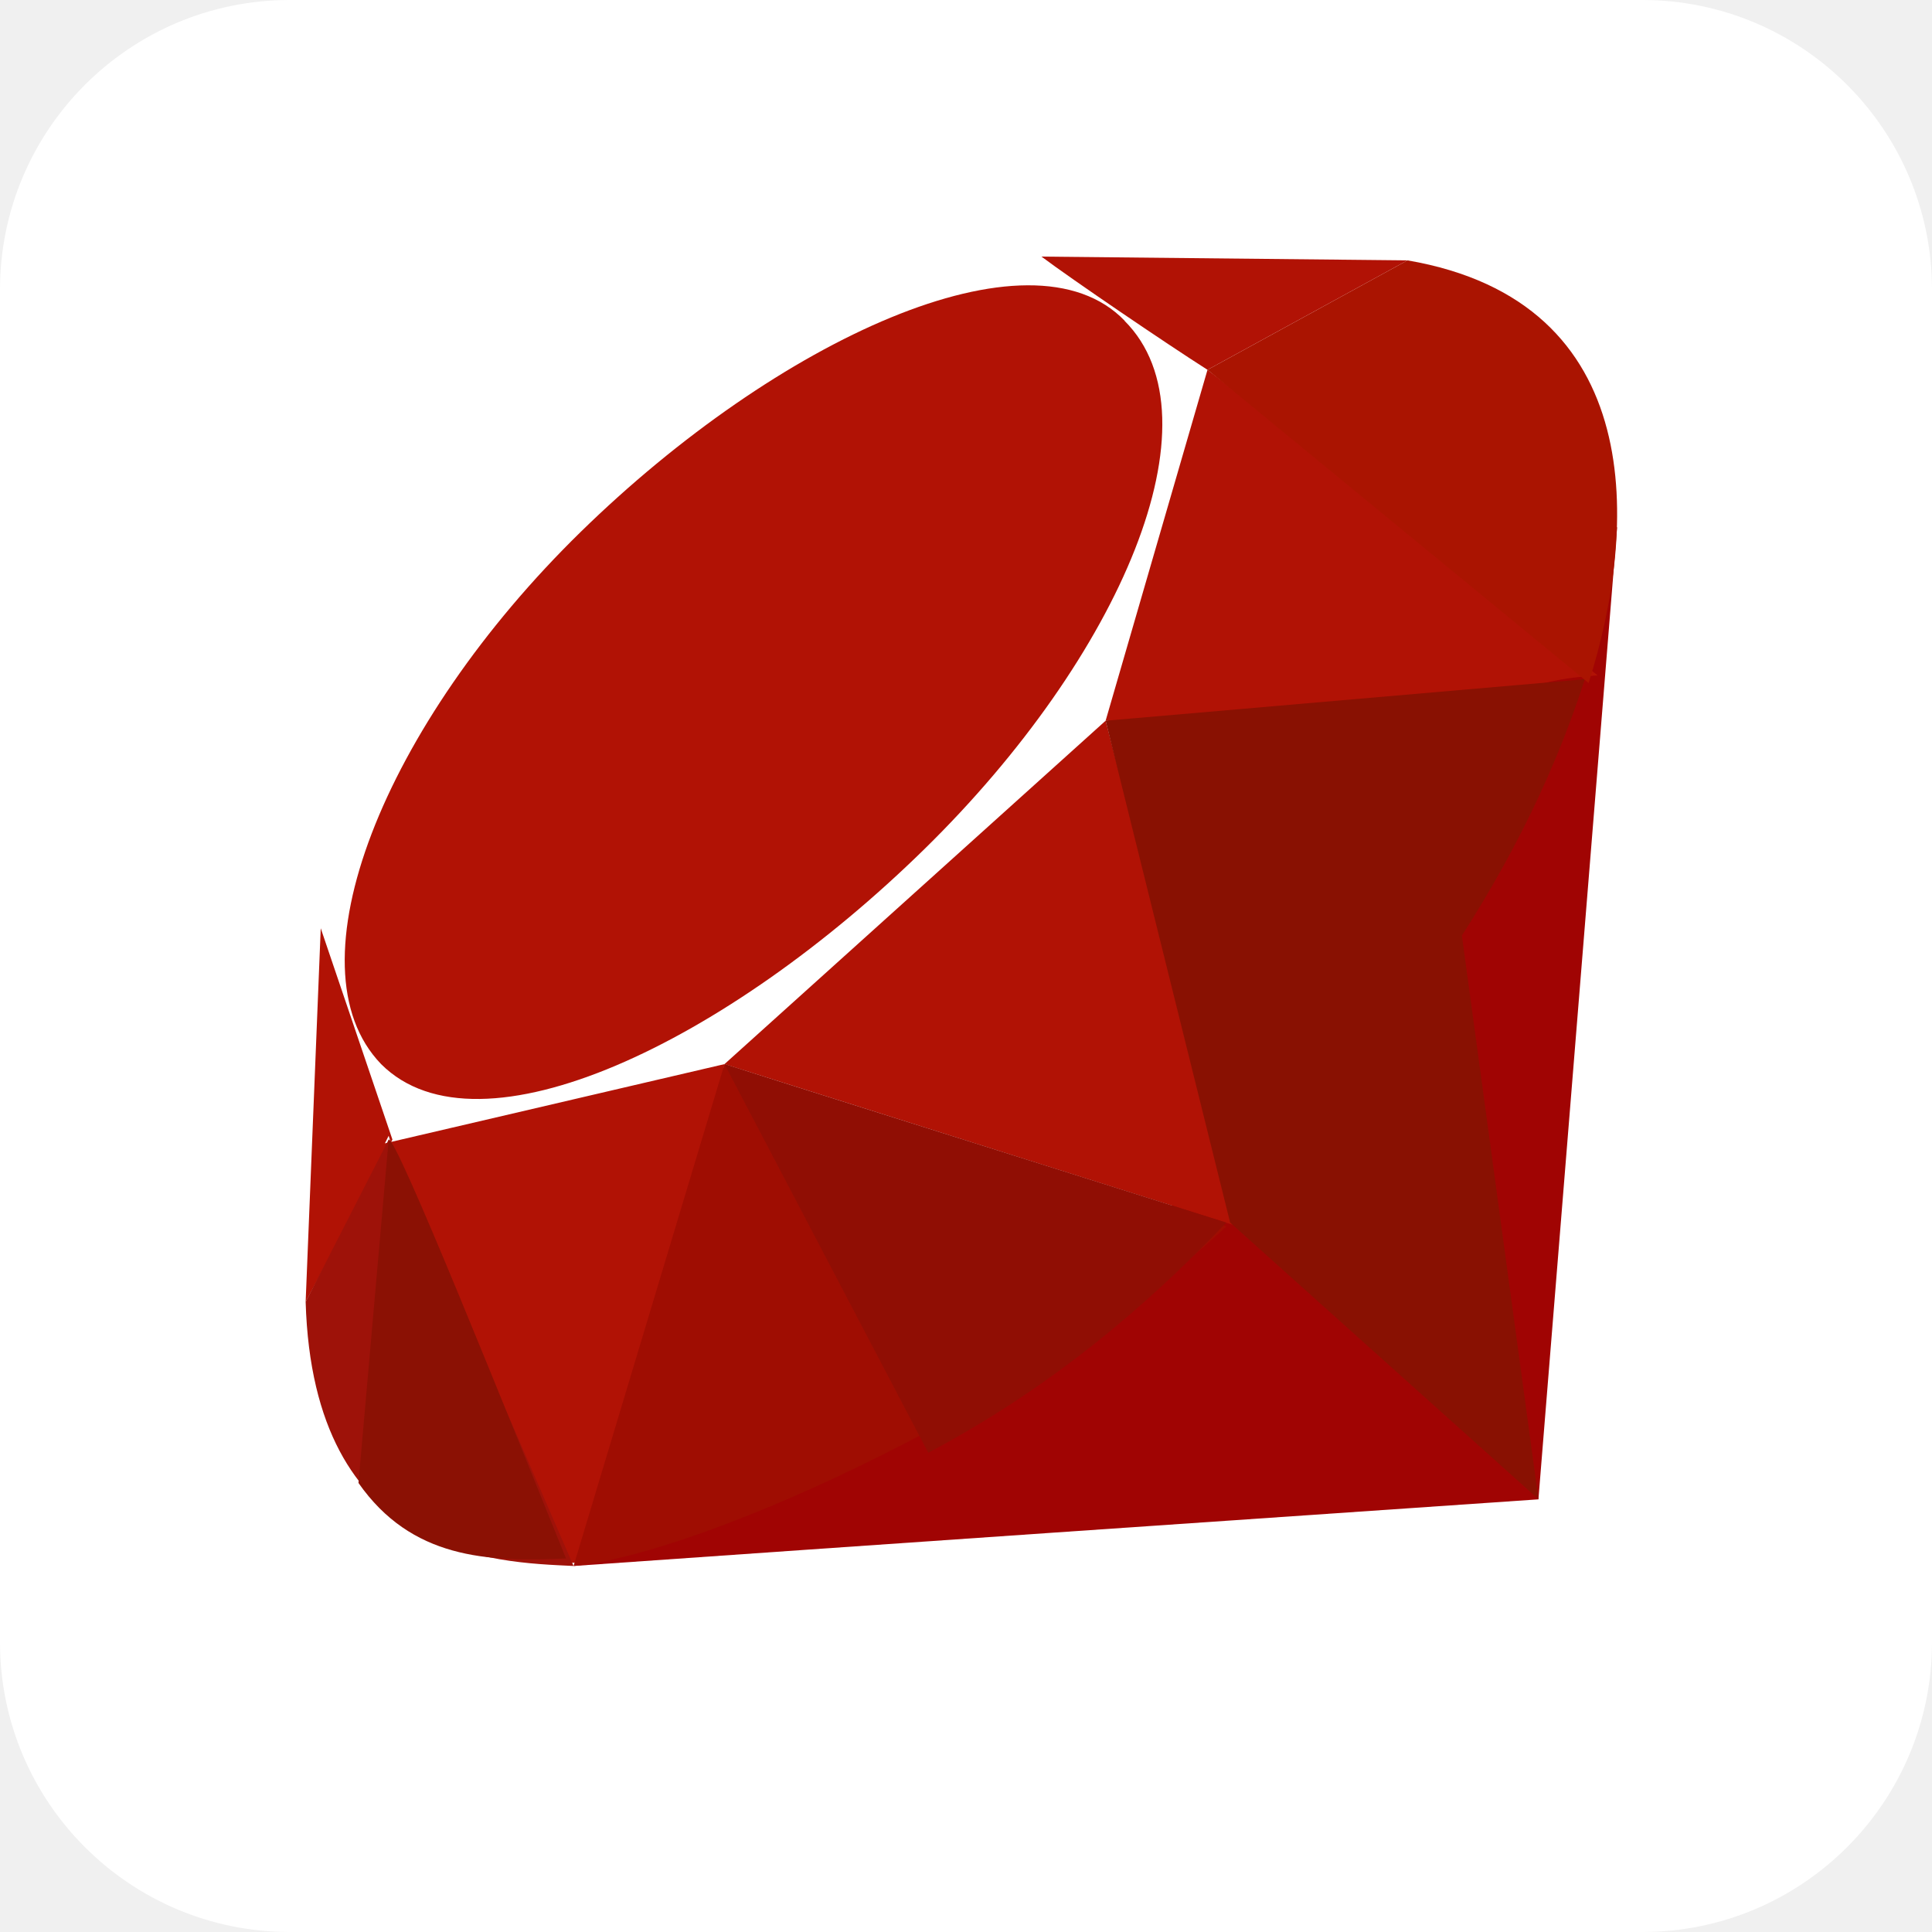
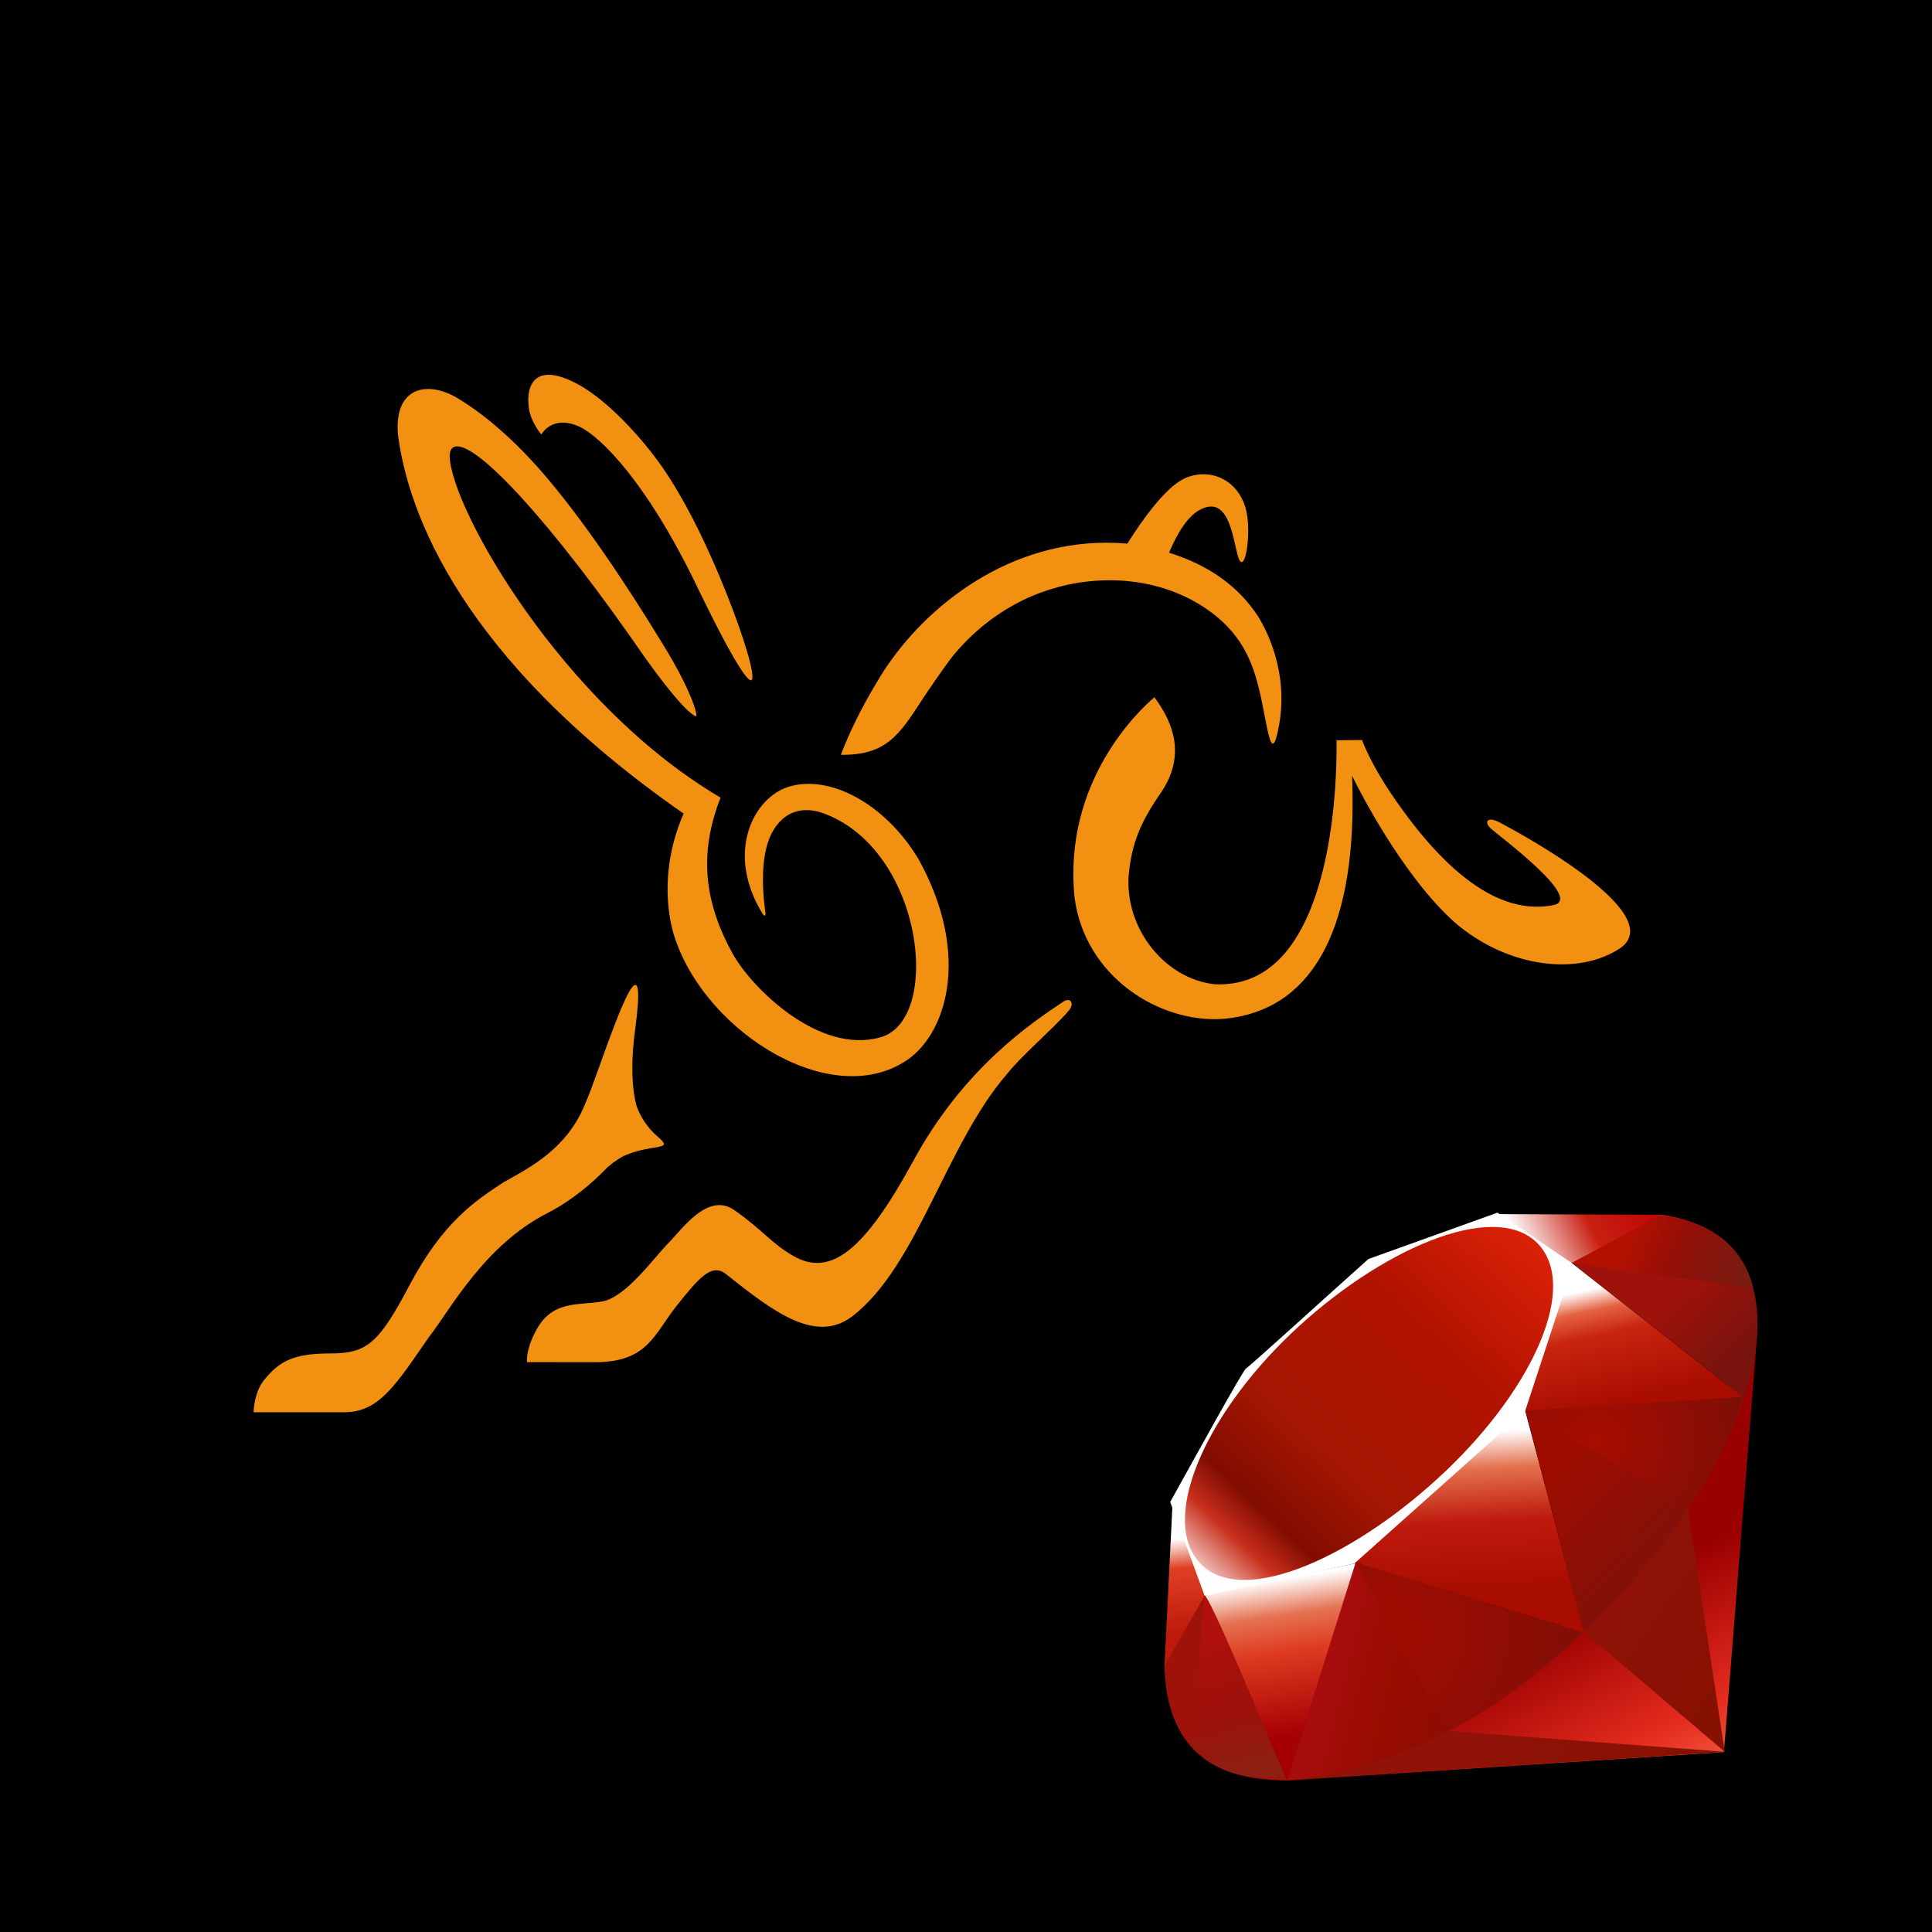
- <svg xmlns="http://www.w3.org/2000/svg" aria-label="Ruby" role="img" viewBox="0 0 512 512">
-   <rect width="512" height="512" rx="15%" fill="#ffffff" />
-   <path d="M407.7 397.3l20.86-257.7L348.02 297l-196 118c80.86-5.675 171.2-11.87 255.7-17.66z" fill="#a00403" />
-   <path d="M423.39 178.977L320 98l-27 93c109.797 9.317 91.763-9.646 130.39-12.023zM192 282l136 43-35-134zm-89 19c44 139 55 169 89-19l-90 21zM276 68l97 1-53 29c-11-7-36-24-44-30z M85 246l-4 99 23-43z M298 85c26 26-1 89-53 140s-118 83-144 57c-25-25.89.7-90 52.85-141s119.2-82 144.2-56z" fill="#b11205" />
-   <path d="M192 282l133 43c-48 45-137.5 86.5-173 90z" fill="#9f0d02" />
-   <path d="M293 191l33 133c40-42 76-88 94-144zm114.7 206.3L387.02 245 326 324z" fill="#891102" />
-   <path d="M421 181c13-41 16-101-48-112l-53 29z" fill="#aa1401" />
-   <path d="M81 345c2 68 50 69 71 70l-49-113z" fill="#9e1209" />
-   <path d="M192 282l54 103c32-17 57-38 79-61z" fill="#900e04" />
-   <path d="M103 302l-8 91c14 20 34 21 55 20-15-37-45-112-47-111z" fill="#8b1104" />
+ <svg xmlns="http://www.w3.org/2000/svg" viewBox="0 0 80 80" fill="none">
+   <rect width="80" height="80" fill="black" />
+   <path d="M21.822 56.403C21.822 56.403 24.63 56.409 24.634 56.406C26.831 56.406 27.077 55.25 28.025 54.061C28.972 52.871 29.473 52.308 30.054 52.749C32.097 54.386 33.798 55.631 35.286 54.51C37.981 52.446 39.171 47.386 41.694 44.477C42.282 43.724 43.597 42.608 44.222 41.886C44.516 41.577 44.347 41.284 44.045 41.465C42.773 42.32 39.905 44.189 37.782 48.137C35.821 51.714 34.404 52.935 32.821 51.987C32.01 51.534 31.512 50.881 30.409 50.109C29.305 49.337 28.23 50.92 27.663 51.488C27.095 52.055 25.941 53.699 24.948 53.888C23.955 54.077 22.844 53.794 22.159 55.165C21.757 55.945 21.822 56.403 21.822 56.403Z" fill="#F29111" />
+   <path d="M47.801 28.872C48.958 30.429 48.872 31.757 47.937 33.017C47.271 34.024 46.865 34.865 46.737 36.229C46.567 38.48 48.272 40.553 50.315 40.757C51.339 40.8 52.225 40.46 52.954 39.74C55.37 37.351 55.359 31.533 55.342 30.655L56.395 30.642C56.504 30.921 56.864 31.769 57.598 32.856C60.301 36.858 62.547 37.839 64.345 37.475C65.577 37.193 62.008 34.573 61.718 34.294C61.428 34.015 61.615 33.783 62.134 34.075C62.299 34.169 69.17 37.74 67.118 39.242C65.396 40.416 62.474 40.101 60.266 38.22C58.035 36.254 56.148 32.445 56.13 32.407L56.007 32.159C56.007 32.159 55.99 32.125 55.989 32.163C55.992 32.288 56.001 32.65 56.004 32.736C56.111 38.664 54.246 41.844 50.693 42.187C47.996 42.397 44.888 40.416 44.489 37.114C44.04 32.346 47.152 29.425 47.801 28.872Z" fill="#F29111" />
+   <path d="M22.416 17.992C22.416 17.992 22.858 17.144 24.007 17.674C24.911 18.111 26.762 19.999 28.729 24.009C32.209 31.249 31.376 27.612 29.769 23.806C29.102 22.225 28.328 20.666 27.474 19.417C26.609 18.153 25.205 16.631 23.998 15.948C22.17 14.93 21.769 15.927 21.896 16.876C21.967 17.468 22.416 17.992 22.416 17.992Z" fill="#F29111" />
+   <path d="M10.949 57.126C11.599 56.335 12.191 56.043 13.685 56.043C15.197 56.043 15.685 55.622 16.949 53.233C18.346 50.591 19.684 49.718 20.868 48.946C21.949 48.339 23.474 47.568 24.22 45.731C24.38 45.377 24.588 44.799 24.828 44.129L24.846 44.081C25.112 43.337 25.425 42.468 25.753 41.681L25.756 41.697C25.756 41.697 26.769 39.124 26.303 42.608C26.094 44.176 26.189 45.166 26.356 45.789C26.51 46.218 26.78 46.681 27.255 47.085C27.912 47.644 27.08 47.364 25.961 47.808C25.701 47.91 25.44 48.094 25.173 48.318C24.52 48.996 23.673 49.715 22.666 50.232C20.04 51.576 18.645 54.233 17.759 55.369L17.524 55.709C16.288 57.495 15.608 58.478 14.254 58.478C14.254 58.478 10.503 58.482 10.5 58.478C10.508 58.26 10.565 57.595 10.949 57.126Z" fill="#F29111" />
+   <path d="M36.476 27.972C38.09 25.365 41.457 22.472 45.826 22.472C46.102 22.472 46.384 22.484 46.669 22.509C46.673 22.509 46.677 22.51 46.68 22.51C47.313 21.506 48.251 20.195 49.034 19.819C49.944 19.382 51.157 19.726 51.558 20.976C51.831 21.828 51.617 23.437 51.376 23.264C51.069 23.044 51.103 20.214 49.584 21.17C48.997 21.54 48.553 22.534 48.409 22.888C50.031 23.391 51.257 24.26 52.068 25.482C52.588 26.306 53.436 28.17 52.879 30.428C52.632 31.427 52.487 30.189 52.218 28.89C51.969 27.796 51.648 26.579 50.383 25.534C49.118 24.489 47.248 23.834 45.032 24.079C42.885 24.32 40.96 25.379 39.537 27.062C39.185 27.478 38.338 28.734 38.18 28.978C37.232 30.441 36.69 31.275 34.819 31.256C35.118 30.462 35.624 29.349 36.476 27.972Z" fill="#F29111" />
+   <path d="M18.991 16.514C20.002 17.133 21.244 18.142 22.573 19.698C24.025 21.4 25.687 23.783 27.513 26.782C28.576 28.527 28.885 29.54 28.828 29.659C28.827 29.659 28.827 29.659 28.827 29.659C28.798 29.659 28.411 29.61 26.693 27.21C22.904 21.706 19.578 18.061 18.771 18.523L18.768 18.524C18.672 18.584 18.621 18.708 18.619 18.893C18.681 21.051 23.273 29.167 29.837 33.028C28.878 35.462 29.233 37.492 30.341 39.496C31.101 40.869 33.89 43.686 36.467 42.95C39.043 42.213 38.232 35.075 33.995 33.641C32.783 33.27 32.018 34.029 31.747 35.053C31.491 36.02 31.61 37.208 31.692 37.773C31.722 37.979 31.627 37.921 31.571 37.83C30.025 35.293 31.202 33.038 32.645 32.582C34.33 32.05 36.627 33.258 38.016 35.544C40.248 39.54 39.197 42.923 37.409 43.992C34.197 45.956 28.944 42.529 27.844 38.504C27.432 36.83 27.686 35.097 28.307 33.688C18.993 27.211 16.903 21.136 16.489 18.079C16.265 16.075 17.643 15.688 18.991 16.514Z" fill="#F29111" />
+   <g clip-path="url(#clip0_1609_99)">
+     <path fill-rule="evenodd" clip-rule="evenodd" d="M67.25 65.737L53.221 73.733L71.384 72.55L72.784 54.969L67.25 65.737Z" fill="url(#paint0_linear_1609_99)" />
+     <path fill-rule="evenodd" clip-rule="evenodd" d="M71.416 72.538L69.855 62.194L65.602 67.585L71.416 72.538Z" fill="url(#paint1_linear_1609_99)" />
+     <path fill-rule="evenodd" clip-rule="evenodd" d="M71.436 72.538L59.999 71.676L53.284 73.71L71.436 72.538Z" fill="url(#paint2_linear_1609_99)" />
+     <path fill-rule="evenodd" clip-rule="evenodd" d="M53.299 73.713L56.157 64.728L49.87 66.018L53.299 73.713Z" fill="url(#paint3_linear_1609_99)" />
+     <path fill-rule="evenodd" clip-rule="evenodd" d="M65.601 67.614L62.972 57.729L55.448 64.5L65.601 67.614Z" fill="url(#paint4_linear_1609_99)" />
+     <path fill-rule="evenodd" clip-rule="evenodd" d="M72.188 57.868L65.076 52.292L63.096 58.438L72.188 57.868Z" fill="url(#paint5_linear_1609_99)" />
+     <path fill-rule="evenodd" clip-rule="evenodd" d="M68.863 50.304L64.68 52.523L62.041 50.274L68.863 50.304Z" fill="url(#paint6_linear_1609_99)" />
+     <path fill-rule="evenodd" clip-rule="evenodd" d="M48.216 69.032L49.968 65.964L48.55 62.309L48.216 69.032Z" fill="url(#paint7_linear_1609_99)" />
+     <path fill-rule="evenodd" clip-rule="evenodd" d="M48.456 62.194L49.882 66.077L56.079 64.743L63.152 58.431L65.149 52.343L62.007 50.213L56.663 52.133C54.978 53.637 51.71 56.611 51.593 56.667C51.477 56.724 49.435 60.427 48.456 62.194Z" fill="white" />
+     <path fill-rule="evenodd" clip-rule="evenodd" d="M53.463 55.218C57.112 51.745 61.817 49.693 63.623 51.441C65.427 53.19 63.514 57.44 59.864 60.912C56.215 64.385 51.568 66.55 49.764 64.802C47.959 63.053 49.813 58.691 53.463 55.218Z" fill="url(#paint8_linear_1609_99)" />
+     <path fill-rule="evenodd" clip-rule="evenodd" d="M53.299 73.71L56.135 64.696L65.549 67.599C62.145 70.663 58.359 73.254 53.299 73.71Z" fill="url(#paint9_linear_1609_99)" />
+     <path fill-rule="evenodd" clip-rule="evenodd" d="M63.166 58.414L65.582 67.603C68.426 64.734 70.978 61.648 72.228 57.831L63.166 58.414Z" fill="url(#paint10_linear_1609_99)" />
+     <path fill-rule="evenodd" clip-rule="evenodd" d="M72.203 57.878C73.17 55.075 73.394 51.056 68.832 50.309L65.09 52.294L72.203 57.878Z" fill="url(#paint11_linear_1609_99)" />
+     <path fill-rule="evenodd" clip-rule="evenodd" d="M48.216 68.992C48.349 73.617 51.825 73.686 53.306 73.726L49.886 66.059L48.216 68.992Z" fill="#9E1209" />
+     <path fill-rule="evenodd" clip-rule="evenodd" d="M63.179 58.428C65.364 59.717 69.767 62.306 69.857 62.354C69.996 62.429 71.756 59.505 72.155 57.852L63.179 58.428V58.428Z" fill="url(#paint12_radial_1609_99)" />
+     <path fill-rule="evenodd" clip-rule="evenodd" d="M56.131 64.696L59.921 71.714C62.161 70.548 63.916 69.127 65.523 67.603L56.131 64.696Z" fill="url(#paint13_radial_1609_99)" />
+     <path fill-rule="evenodd" clip-rule="evenodd" d="M49.871 66.068L49.334 72.206C50.348 73.534 51.74 73.65 53.203 73.546C52.146 71.019 50.033 65.966 49.871 66.068Z" fill="url(#paint14_linear_1609_99)" />
+     <path fill-rule="evenodd" clip-rule="evenodd" d="M65.068 52.309L72.596 53.323C72.194 51.689 70.96 50.634 68.858 50.304L65.068 52.309Z" fill="url(#paint15_linear_1609_99)" />
+   </g>
+   <defs>
+     <linearGradient id="paint0_linear_1609_99" x1="69.801" y1="75.872" x2="64.932" y2="66.917" gradientUnits="userSpaceOnUse">
+       <stop stop-color="#FB7655" />
+       <stop offset="0.41" stop-color="#E42B1E" />
+       <stop offset="0.99" stop-color="#990000" />
+       <stop offset="1" stop-color="#990000" />
+     </linearGradient>
+     <linearGradient id="paint1_linear_1609_99" x1="72.383" y1="68.493" x2="65.875" y2="63.943" gradientUnits="userSpaceOnUse">
+       <stop stop-color="#871101" />
+       <stop offset="0.99" stop-color="#911209" />
+       <stop offset="1" stop-color="#911209" />
+     </linearGradient>
+     <linearGradient id="paint2_linear_1609_99" x1="67.038" y1="76.139" x2="60.532" y2="71.589" gradientUnits="userSpaceOnUse">
+       <stop stop-color="#871101" />
+       <stop offset="0.99" stop-color="#911209" />
+       <stop offset="1" stop-color="#911209" />
+     </linearGradient>
+     <linearGradient id="paint3_linear_1609_99" x1="53.014" y1="65.378" x2="53.97" y2="71.85" gradientUnits="userSpaceOnUse">
+       <stop stop-color="white" />
+       <stop offset="0.23" stop-color="#E57252" />
+       <stop offset="0.46" stop-color="#DE3B20" />
+       <stop offset="0.99" stop-color="#A60003" />
+       <stop offset="1" stop-color="#A60003" />
+     </linearGradient>
+     <linearGradient id="paint4_linear_1609_99" x1="60.137" y1="59.345" x2="60.488" y2="65.94" gradientUnits="userSpaceOnUse">
+       <stop stop-color="white" />
+       <stop offset="0.23" stop-color="#E4714E" />
+       <stop offset="0.56" stop-color="#BE1A0D" />
+       <stop offset="0.99" stop-color="#A80D00" />
+       <stop offset="1" stop-color="#A80D00" />
+     </linearGradient>
+     <linearGradient id="paint5_linear_1609_99" x1="66.457" y1="53.25" x2="67.514" y2="57.995" gradientUnits="userSpaceOnUse">
+       <stop stop-color="white" />
+       <stop offset="0.18" stop-color="#E46342" />
+       <stop offset="0.4" stop-color="#C82410" />
+       <stop offset="0.99" stop-color="#A80D00" />
+       <stop offset="1" stop-color="#A80D00" />
+     </linearGradient>
+     <linearGradient id="paint6_linear_1609_99" x1="62.969" y1="51.586" x2="67.809" y2="49.066" gradientUnits="userSpaceOnUse">
+       <stop stop-color="white" />
+       <stop offset="0.54" stop-color="#C81F11" />
+       <stop offset="0.99" stop-color="#BF0905" />
+       <stop offset="1" stop-color="#BF0905" />
+     </linearGradient>
+     <linearGradient id="paint7_linear_1609_99" x1="48.7" y1="63.73" x2="49.074" y2="67.627" gradientUnits="userSpaceOnUse">
+       <stop stop-color="white" />
+       <stop offset="0.31" stop-color="#DE4024" />
+       <stop offset="0.99" stop-color="#BF190B" />
+       <stop offset="1" stop-color="#BF190B" />
+     </linearGradient>
+     <linearGradient id="paint8_linear_1609_99" x1="45.914" y1="68.677" x2="64.16" y2="49.134" gradientUnits="userSpaceOnUse">
+       <stop stop-color="#BD0012" />
+       <stop offset="0.07" stop-color="white" />
+       <stop offset="0.17" stop-color="white" />
+       <stop offset="0.27" stop-color="#C82F1C" />
+       <stop offset="0.33" stop-color="#820C01" />
+       <stop offset="0.46" stop-color="#A31601" />
+       <stop offset="0.72" stop-color="#B31301" />
+       <stop offset="0.99" stop-color="#E82609" />
+       <stop offset="1" stop-color="#E82609" />
+     </linearGradient>
+     <linearGradient id="paint9_linear_1609_99" x1="60.501" y1="70.573" x2="54.793" y2="69.106" gradientUnits="userSpaceOnUse">
+       <stop stop-color="#8C0C01" />
+       <stop offset="0.54" stop-color="#990C00" />
+       <stop offset="0.99" stop-color="#A80D0E" />
+       <stop offset="1" stop-color="#A80D0E" />
+     </linearGradient>
+     <linearGradient id="paint10_linear_1609_99" x1="70.353" y1="63.963" x2="65.444" y2="59.38" gradientUnits="userSpaceOnUse">
+       <stop stop-color="#7E110B" />
+       <stop offset="0.99" stop-color="#9E0C00" />
+       <stop offset="1" stop-color="#9E0C00" />
+     </linearGradient>
+     <linearGradient id="paint11_linear_1609_99" x1="72.226" y1="55.919" x2="69.798" y2="53.215" gradientUnits="userSpaceOnUse">
+       <stop stop-color="#79130D" />
+       <stop offset="0.99" stop-color="#9E120B" />
+       <stop offset="1" stop-color="#9E120B" />
+     </linearGradient>
+     <radialGradient id="paint12_radial_1609_99" cx="0" cy="0" r="1" gradientUnits="userSpaceOnUse" gradientTransform="translate(66.0515 59.6628) scale(6.24456 5.99478)">
+       <stop stop-color="#A80D00" />
+       <stop offset="0.99" stop-color="#7E0E08" />
+       <stop offset="1" stop-color="#7E0E08" />
+     </radialGradient>
+     <radialGradient id="paint13_radial_1609_99" cx="0" cy="0" r="1" gradientUnits="userSpaceOnUse" gradientTransform="translate(57.4033 67.5632) scale(8.3013 7.96925)">
+       <stop stop-color="#A30C00" />
+       <stop offset="0.99" stop-color="#800E08" />
+       <stop offset="1" stop-color="#800E08" />
+     </radialGradient>
+     <linearGradient id="paint14_linear_1609_99" x1="51.523" y1="73.704" x2="49.604" y2="66.924" gradientUnits="userSpaceOnUse">
+       <stop stop-color="#8B2114" />
+       <stop offset="0.43" stop-color="#9E100A" />
+       <stop offset="0.99" stop-color="#B3100C" />
+       <stop offset="1" stop-color="#B3100C" />
+     </linearGradient>
+     <linearGradient id="paint15_linear_1609_99" x1="67.392" y1="51.379" x2="71.966" y2="53.483" gradientUnits="userSpaceOnUse">
+       <stop stop-color="#B31000" />
+       <stop offset="0.44" stop-color="#910F08" />
+       <stop offset="0.99" stop-color="#791C12" />
+       <stop offset="1" stop-color="#791C12" />
+     </linearGradient>
+     <clipPath id="clip0_1609_99">
+       <rect width="25" height="24" fill="white" transform="translate(48 49.9426)" />
+     </clipPath>
+   </defs>
</svg>
